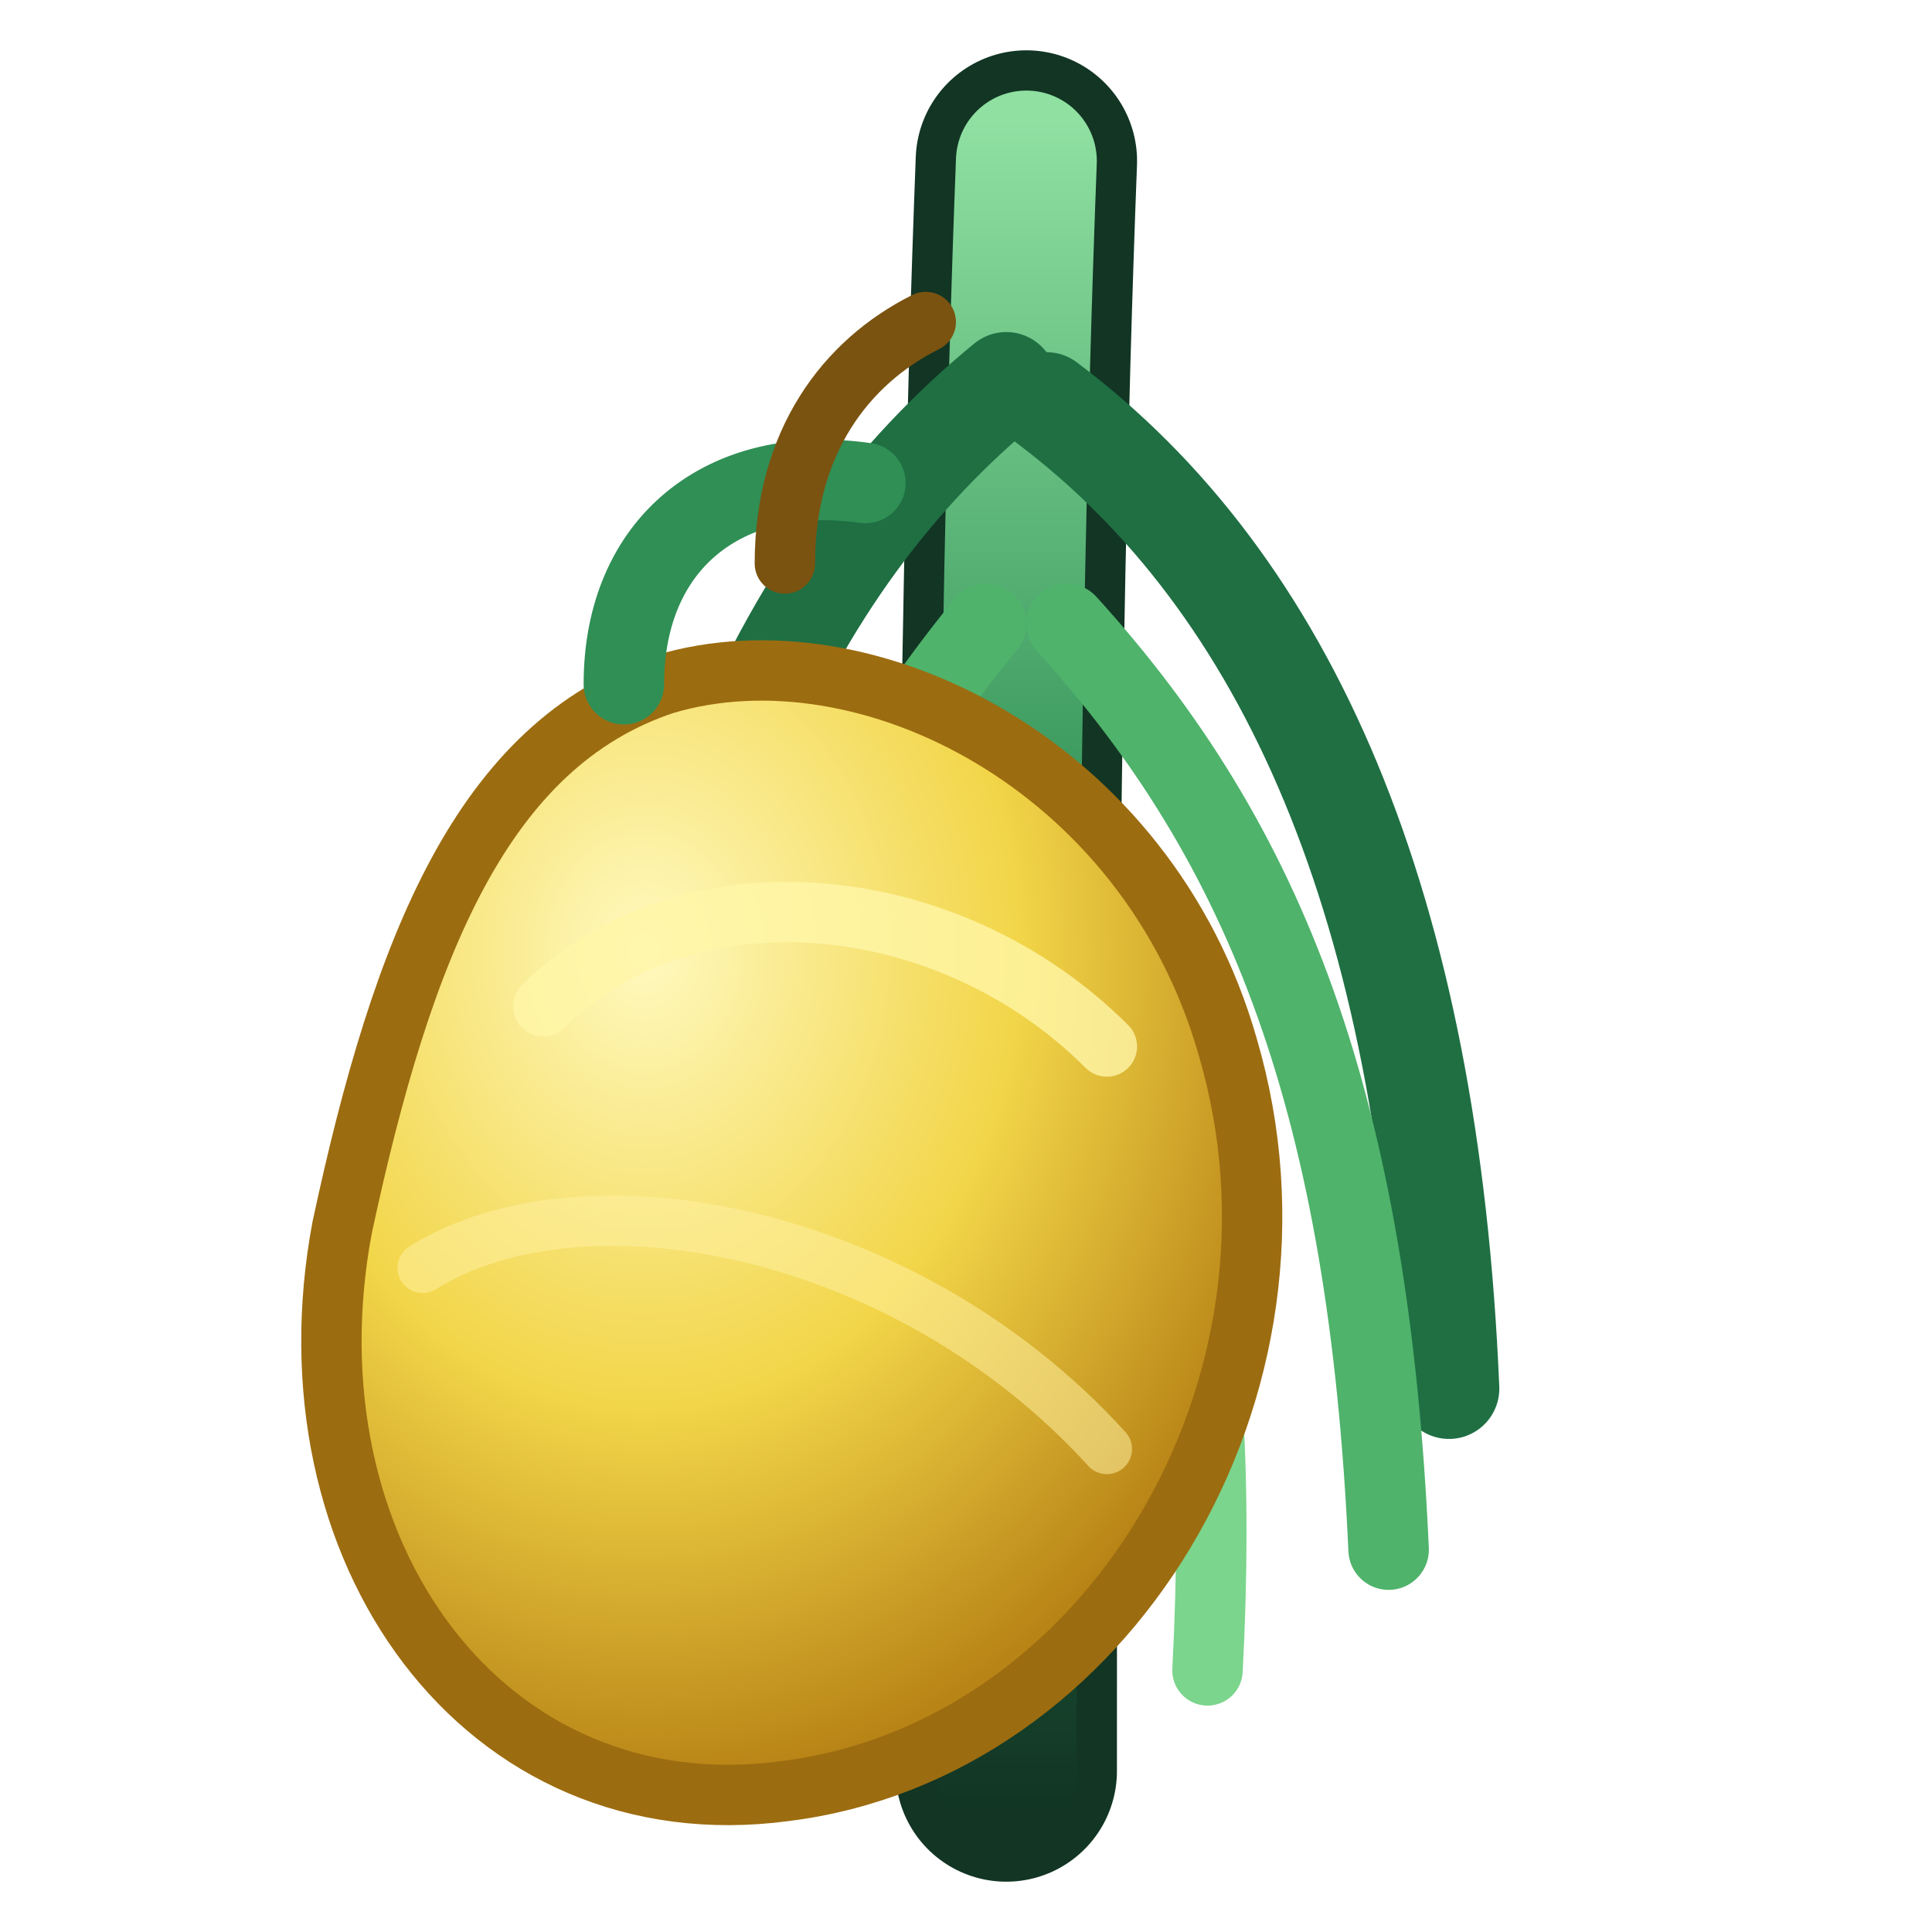
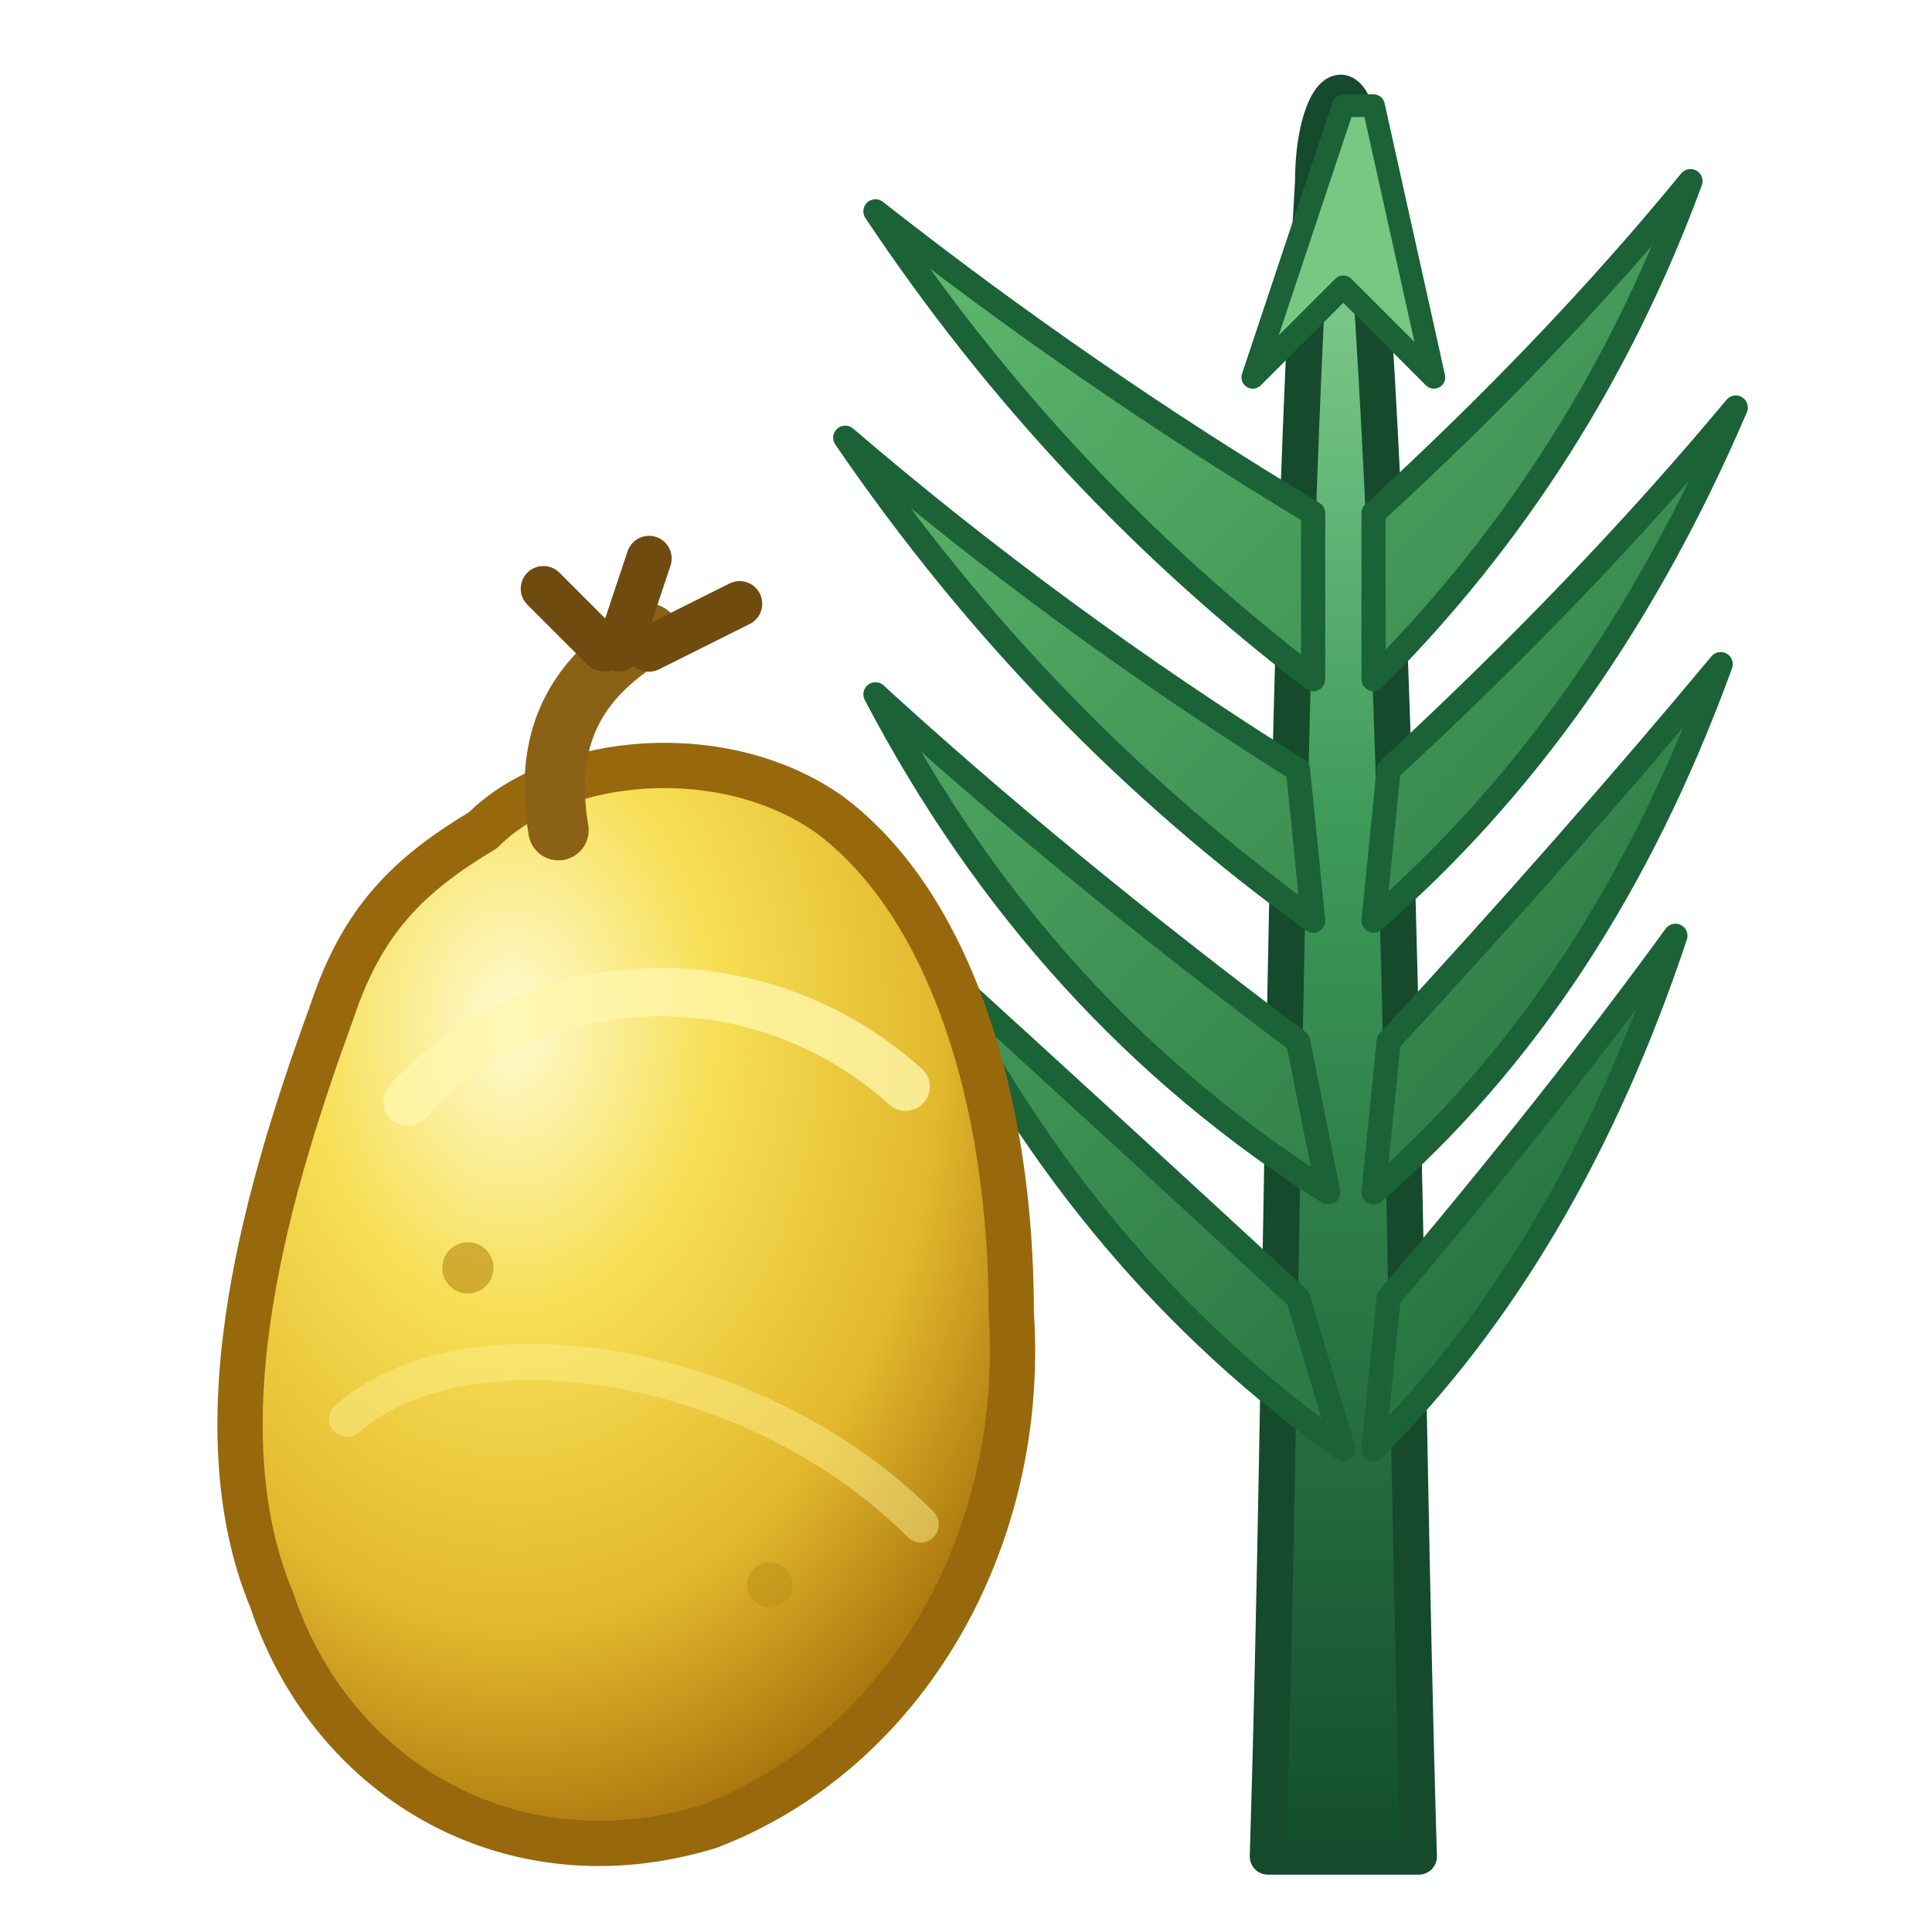
- <svg xmlns="http://www.w3.org/2000/svg" viewBox="0 0 96 96" role="img" aria-label="לולב ואתרוג">
+ <svg xmlns="http://www.w3.org/2000/svg" viewBox="0 0 128 128" role="img" aria-label="לולב ואתרוג">
  <defs>
-     <linearGradient id="lulav" x1="48" y1="6" x2="48" y2="90" gradientUnits="userSpaceOnUse">
-       <stop offset="0" stop-color="#8fe0a1" />
-       <stop offset="0.45" stop-color="#2f8f55" />
-       <stop offset="1" stop-color="#123524" />
+     <linearGradient id="lulavSpine" x1="80" y1="7" x2="80" y2="121" gradientUnits="userSpaceOnUse">
+       <stop offset="0" stop-color="#91d89b" />
+       <stop offset="0.42" stop-color="#3d9a59" />
+       <stop offset="1" stop-color="#15502e" />
    </linearGradient>
-     <radialGradient id="etrog" cx="34%" cy="25%" r="74%">
-       <stop offset="0" stop-color="#fff9bf" />
-       <stop offset="0.55" stop-color="#f2d548" />
-       <stop offset="1" stop-color="#b88416" />
+     <linearGradient id="lulavLeaf" x1="43" y1="26" x2="112" y2="92" gradientUnits="userSpaceOnUse">
+       <stop offset="0" stop-color="#64bd70" />
+       <stop offset="1" stop-color="#1e6a3b" />
+     </linearGradient>
+     <radialGradient id="etrogFruit" cx="35%" cy="24%" r="78%">
+       <stop offset="0" stop-color="#fffbd2" />
+       <stop offset="0.34" stop-color="#f7df55" />
+       <stop offset="0.72" stop-color="#e2b82d" />
+       <stop offset="1" stop-color="#a8750d" />
    </radialGradient>
  </defs>
-   <g fill="none" stroke-linecap="round" stroke-linejoin="round">
-     <path d="M50 88C50 66 50 34 51 8" stroke="#123524" stroke-width="11" />
-     <path d="M50 88C50 66 50 34 51 8" stroke="url(#lulav)" stroke-width="7" />
-     <path d="M50 19C39 28 32 43 30 68" stroke="#1f6f43" stroke-width="5" />
-     <path d="M52 20C64 29 71 45 72 69" stroke="#1f6f43" stroke-width="5" />
-     <path d="M49 31C40 42 35 55 34 77" stroke="#4fb36b" stroke-width="4" />
-     <path d="M53 31C63 42 68 55 69 77" stroke="#4fb36b" stroke-width="4" />
-     <path d="M50 43C45 53 43 63 43 83" stroke="#7bd58c" stroke-width="3.5" />
-     <path d="M52 43C58 53 61 64 60 83" stroke="#7bd58c" stroke-width="3.5" />
+   <g stroke-linejoin="round">
+     <path d="M84 123C85 91 85 45 87 12C87 7 89 4 90 8C93 42 93 90 94 123Z" fill="url(#lulavSpine)" stroke="#154a2d" stroke-width="2.4" />
+     <g fill="url(#lulavLeaf)" stroke="#1b6237" stroke-width="1.6">
+       <path d="M87 34Q72 25 58 14Q70 32 87 45Z" />
+       <path d="M91 34Q103 23 112 12Q105 31 91 45Z" />
+       <path d="M86 51Q70 41 56 29Q69 48 87 61Z" />
+       <path d="M92 51Q105 39 115 27Q106 48 91 61Z" />
+       <path d="M86 69Q70 57 58 46Q69 67 88 79Z" />
+       <path d="M92 69Q104 56 114 44Q106 66 91 79Z" />
+       <path d="M86 86Q73 74 62 64Q72 84 89 96Z" />
+       <path d="M92 86Q103 73 111 62Q104 83 91 96Z" />
+     </g>
+     <path d="M89 7L83 25L89 19L95 25L91 7Z" fill="#78c783" stroke="#1b6237" stroke-width="1.5" />
+     <path d="M32 55C37 50 48 49 55 54C63 60 67 73 67 87C68 102 60 116 47 121C34 125 22 118 18 106C13 94 18 78 22 67C24 61 27 58 32 55Z" fill="url(#etrogFruit)" stroke="#98680d" stroke-width="3" />
+     <path d="M37 55C36 49 38 45 43 42" fill="none" stroke="#8b6215" stroke-width="4" stroke-linecap="round" />
+     <path d="M40 43L36 39M41 43L43 37M43 43L49 40" fill="none" stroke="#6f4b0f" stroke-width="3" stroke-linecap="round" />
+     <path d="M27 73C35 64 50 63 60 72" fill="none" stroke="#fff7ad" stroke-width="3.2" stroke-linecap="round" opacity="0.78" />
+     <path d="M23 94C31 87 50 90 61 101" fill="none" stroke="#fced8b" stroke-width="2.4" stroke-linecap="round" opacity="0.5" />
+     <circle cx="31" cy="84" r="1.7" fill="#bc8f18" opacity="0.65" />
+     <circle cx="51" cy="105" r="1.5" fill="#bc8f18" opacity="0.55" />
  </g>
-   <path d="M33 34C43 31 57 38 61 52C66 69 55 87 39 89C24 91 14 77 17 61C20 47 24 37 33 34Z" fill="url(#etrog)" stroke="#9c6c10" stroke-width="3" />
-   <path d="M31 34C31 27 36 23 43 24" fill="none" stroke="#2f8f55" stroke-width="4" stroke-linecap="round" />
-   <path d="M27 50C34 43 47 44 55 52" fill="none" stroke="#fff6a8" stroke-width="3" stroke-linecap="round" opacity="0.8" />
-   <path d="M21 63C29 58 45 61 55 72" fill="none" stroke="#fff1a0" stroke-width="2.5" stroke-linecap="round" opacity="0.55" />
-   <path d="M39 28C39 22 42 18 46 16" fill="none" stroke="#7a5310" stroke-width="3" stroke-linecap="round" />
</svg>
